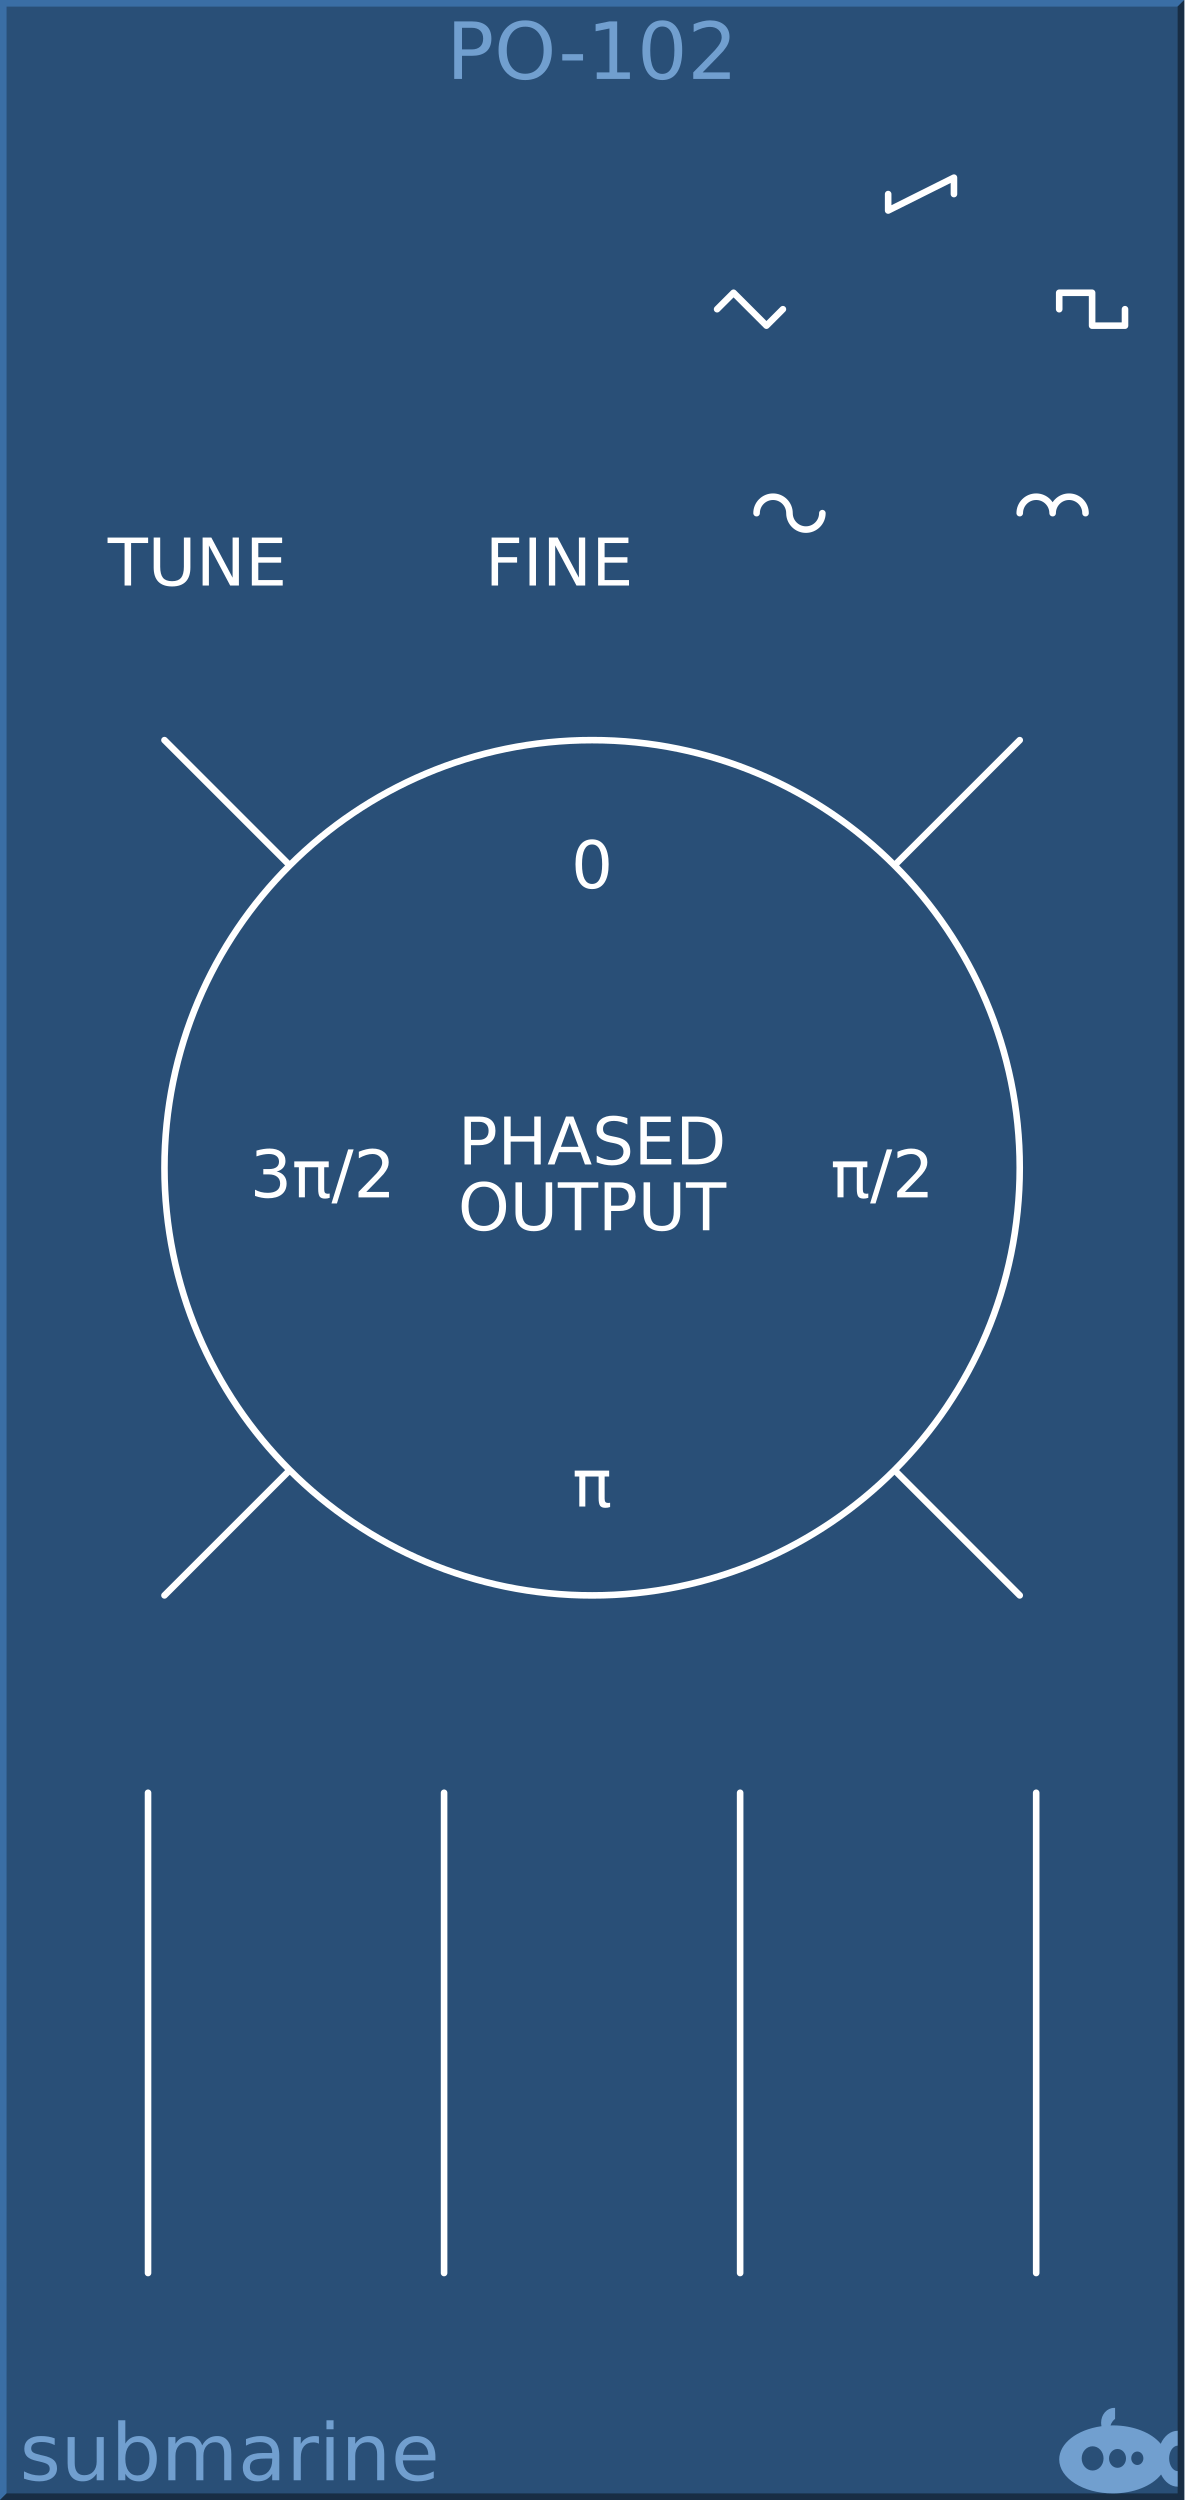
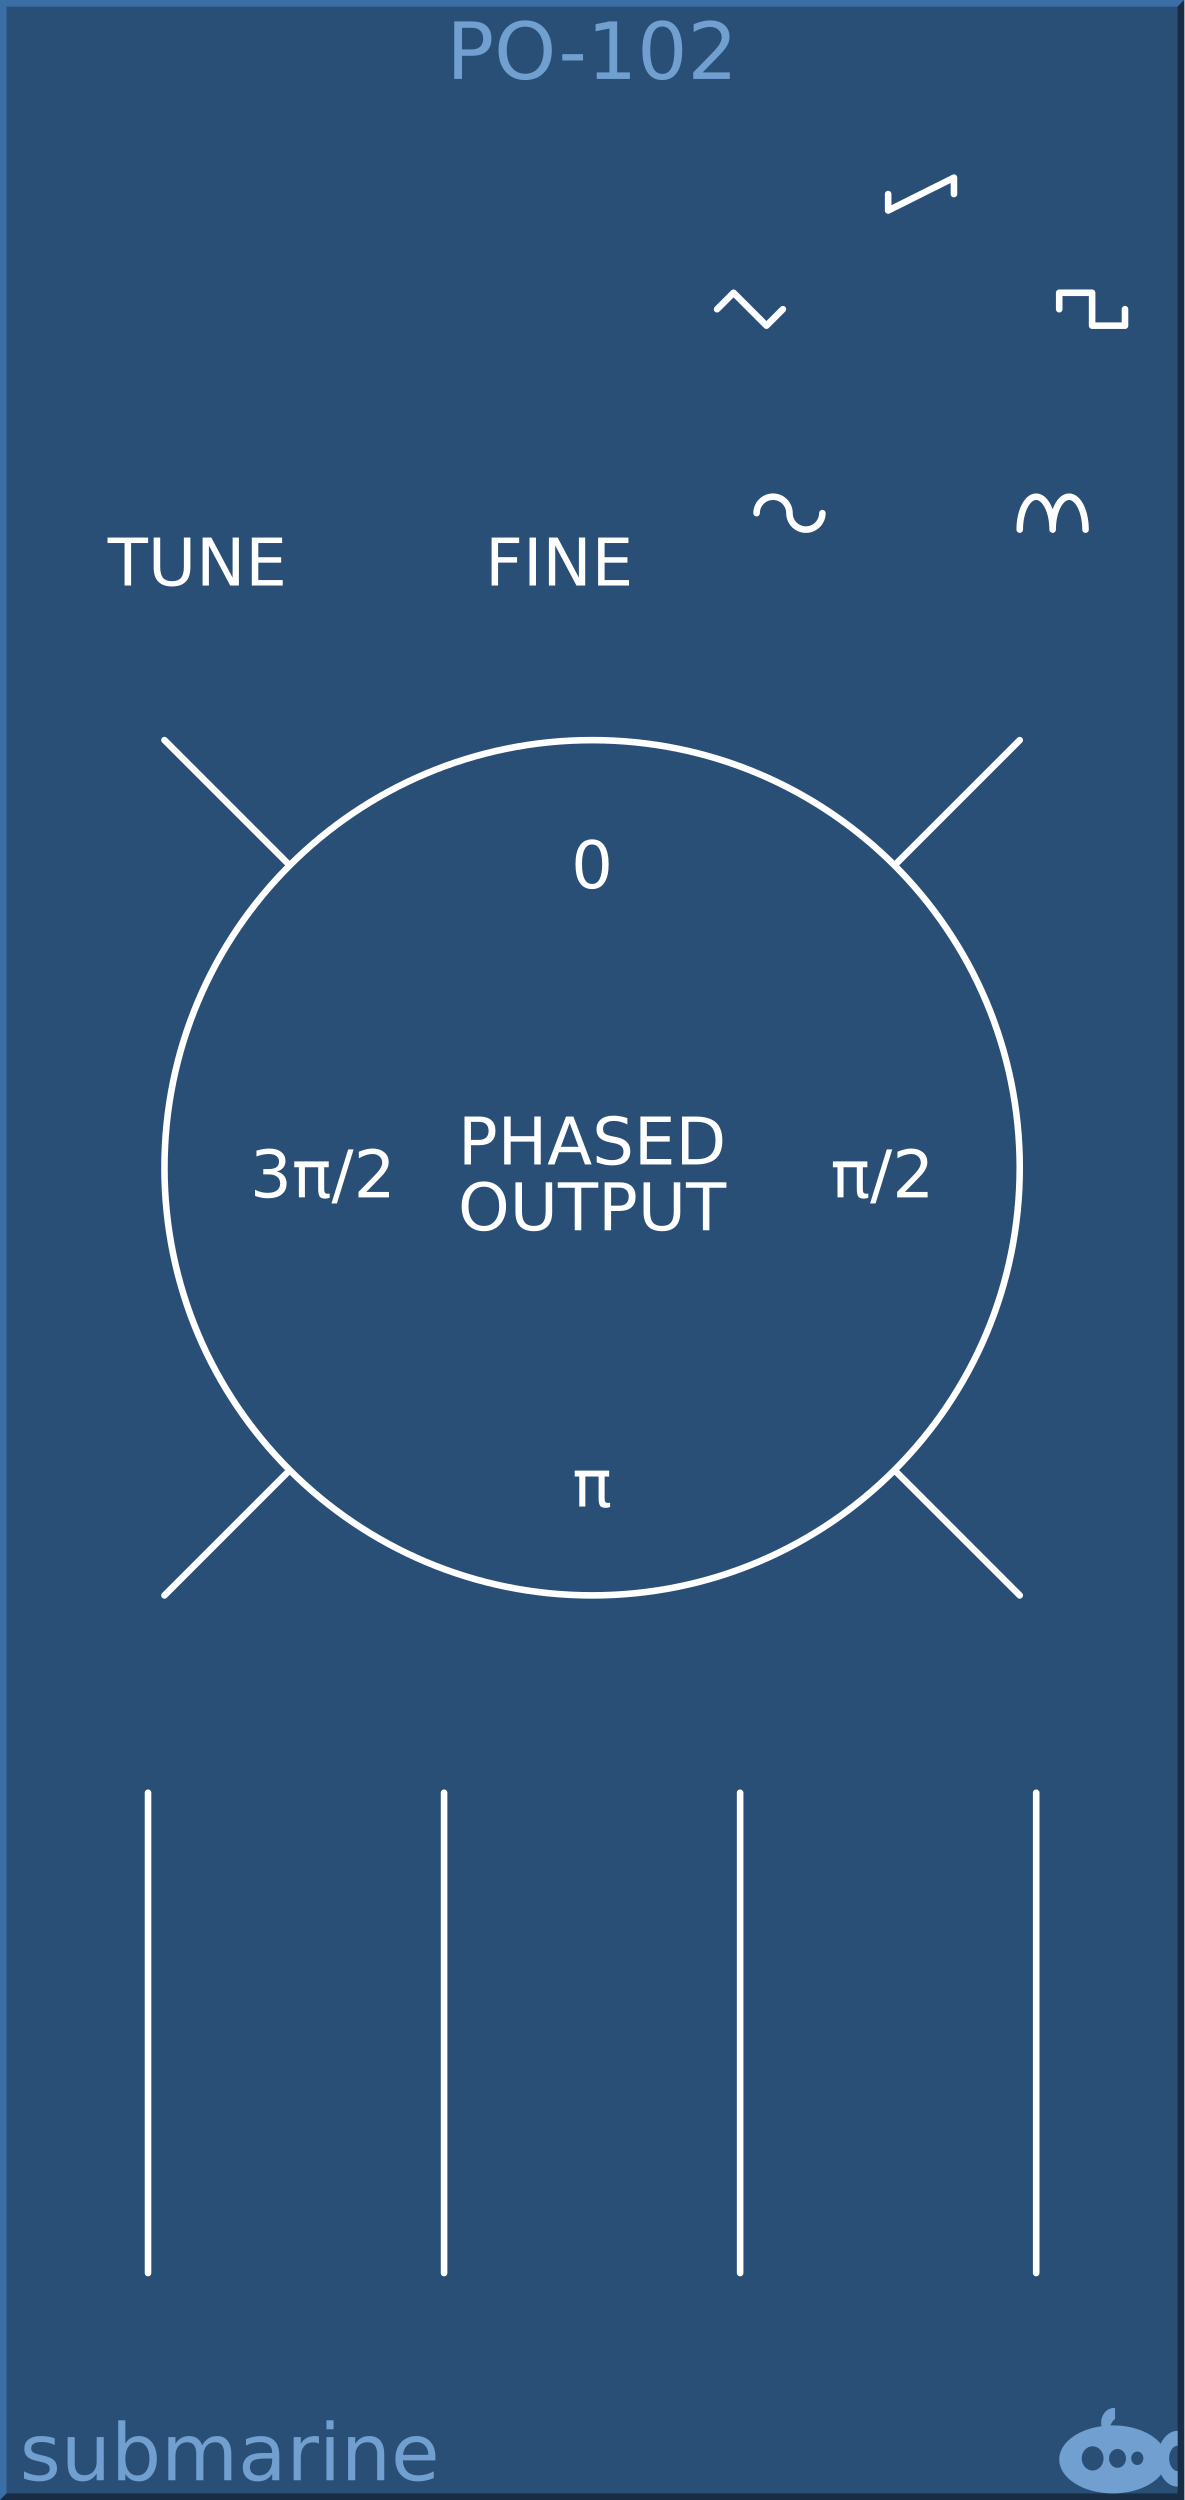
<svg xmlns="http://www.w3.org/2000/svg" id="svg4226" version="1.1" height="380px" width="180px">
  <defs id="defs57" />
  <g id="background">
    <path id="rect4255" d="m 0,0 180,0 0,380 -180,0 z" style="fill:#294f77;stroke:none" />
    <path id="path4230" d="M 0,380 0,0 180,0 179,1 1,1 1,379 Z" style="fill:#3a6ea5;fill-rule:nonzero;stroke:none" />
    <path id="path4232" d="m 0,380 180,0 0,-380 -1,1 0,378 -178,0 z" style="fill:#182d44;fill-rule:nonzero;stroke:none" />
  </g>
  <g style="font-size:12px;font-family:'DejaVu Sans';fill:#719fcf" font-size="12" id="logo">
    <path id="path4136" d="m 169.354,366 a 1.985,2.252 0 0 0 -1.985,2.252 1.985,2.252 0 0 0 0.059,0.532 A 8.169,5.169 0 0 0 161,373.831 8.169,5.169 0 0 0 169.169,379 8.169,5.169 0 0 0 176.483,376.12 3.046,4.248 0 0 0 179,377.976 l 0,-2.358 a 1.338,1.945 0 0 1 -1.292,-1.942 1.338,1.945 0 0 1 1.292,-1.943 l 0,-2.254 a 3.046,4.248 0 0 0 -2.574,1.979 8.169,5.169 0 0 0 -7.257,-2.798 8.169,5.169 0 0 0 -0.373,0.012 1.754,2.047 0 0 1 0.696,-1.002 l 0,-1.666 A 1.985,2.252 0 0 0 169.354,366 Z m -3.277,5.835 a 1.662,1.843 0 0 1 1.662,1.843 1.662,1.843 0 0 1 -1.662,1.843 1.662,1.843 0 0 1 -1.661,-1.843 1.662,1.843 0 0 1 1.661,-1.843 z m 3.785,0.409 a 1.292,1.433 0 0 1 1.292,1.433 1.292,1.433 0 0 1 -1.292,1.433 1.292,1.433 0 0 1 -1.292,-1.433 1.292,1.433 0 0 1 1.292,-1.433 z m 3.009,0.389 a 0.923,1.024 0 0 1 0.923,1.024 0.923,1.024 0 0 1 -0.923,1.024 0.923,1.024 0 0 1 -0.923,-1.024 0.923,1.024 0 0 1 0.923,-1.024 z" />
    <g id="text4236" style="">
      <path id="path63" style="" d="m 8.314,370.631 0,1.02 q -0.457,-0.234 -0.949,-0.352 -0.492,-0.117 -1.02,-0.117 -0.803,0 -1.207,0.246 -0.398,0.246 -0.398,0.738 0,0.375 0.287,0.592 0.287,0.211 1.154,0.404 l 0.369,0.082 q 1.148,0.246 1.629,0.697 0.486,0.445 0.486,1.248 0,0.914 -0.727,1.447 -0.721,0.533 -1.986,0.533 -0.527,0 -1.102,-0.105 -0.568,-0.1 -1.201,-0.305 l 0,-1.113 q 0.598,0.311 1.178,0.469 0.58,0.152 1.148,0.152 0.762,0 1.172,-0.258 0.41,-0.264 0.41,-0.738 0,-0.439 -0.299,-0.674 -0.293,-0.234 -1.295,-0.451 l -0.375,-0.088 q -1.002,-0.211 -1.447,-0.645 -0.445,-0.439 -0.445,-1.201 0,-0.926 0.656,-1.43 0.656,-0.504 1.863,-0.504 0.598,0 1.125,0.088 0.527,0.088 0.973,0.264 z" />
      <path id="path65" style="" d="m 10.277,374.41 0,-3.973 1.078,0 0,3.932 q 0,0.932 0.363,1.4 0.363,0.463 1.09,0.463 0.873,0 1.377,-0.557 0.51,-0.557 0.51,-1.518 l 0,-3.721 1.078,0 0,6.562 -1.078,0 0,-1.008 q -0.393,0.598 -0.914,0.891 -0.516,0.287 -1.201,0.287 -1.131,0 -1.717,-0.703 -0.586,-0.703 -0.586,-2.057 z m 2.713,-4.131 0,0 z" />
      <path id="path67" style="" d="m 22.717,373.725 q 0,-1.189 -0.492,-1.863 -0.486,-0.68 -1.342,-0.68 -0.855,0 -1.348,0.68 -0.486,0.674 -0.486,1.863 0,1.189 0.486,1.869 0.492,0.674 1.348,0.674 0.855,0 1.342,-0.674 0.492,-0.68 0.492,-1.869 z m -3.668,-2.291 q 0.34,-0.586 0.855,-0.867 0.521,-0.287 1.242,-0.287 1.195,0 1.939,0.949 0.75,0.949 0.75,2.496 0,1.547 -0.75,2.496 -0.744,0.949 -1.939,0.949 -0.721,0 -1.242,-0.281 -0.516,-0.287 -0.855,-0.873 l 0,0.984 -1.084,0 0,-9.117 1.084,0 0,3.551 z" />
      <path id="path69" style="" d="m 30.732,371.697 q 0.404,-0.727 0.967,-1.072 0.562,-0.346 1.324,-0.346 1.025,0 1.582,0.721 0.557,0.715 0.557,2.039 l 0,3.961 -1.084,0 0,-3.926 q 0,-0.943 -0.334,-1.4 -0.334,-0.457 -1.02,-0.457 -0.838,0 -1.324,0.557 -0.486,0.557 -0.486,1.518 l 0,3.709 -1.084,0 0,-3.926 q 0,-0.949 -0.334,-1.4 -0.334,-0.457 -1.031,-0.457 -0.826,0 -1.312,0.562 -0.486,0.557 -0.486,1.512 l 0,3.709 -1.084,0 0,-6.562 1.084,0 0,1.02 q 0.369,-0.604 0.885,-0.891 0.516,-0.287 1.225,-0.287 0.715,0 1.213,0.363 0.504,0.363 0.744,1.055 z" />
      <path id="path71" style="" d="m 40.301,373.701 q -1.307,0 -1.811,0.299 -0.504,0.299 -0.504,1.02 0,0.574 0.375,0.914 0.381,0.334 1.031,0.334 0.896,0 1.436,-0.633 0.545,-0.639 0.545,-1.693 l 0,-0.24 -1.072,0 z m 2.15,-0.445 0,3.744 -1.078,0 0,-0.996 q -0.369,0.598 -0.92,0.885 -0.551,0.281 -1.348,0.281 -1.008,0 -1.605,-0.562 -0.592,-0.568 -0.592,-1.518 0,-1.107 0.738,-1.67 0.744,-0.562 2.215,-0.562 l 1.512,0 0,-0.105 q 0,-0.744 -0.492,-1.148 -0.486,-0.41 -1.371,-0.41 -0.562,0 -1.096,0.135 -0.533,0.135 -1.025,0.404 l 0,-0.996 q 0.592,-0.229 1.148,-0.34 0.557,-0.117 1.084,-0.117 1.424,0 2.127,0.738 0.703,0.738 0.703,2.238 z" />
      <path id="path73" style="" d="m 48.48,371.445 q -0.182,-0.105 -0.398,-0.152 -0.211,-0.053 -0.469,-0.053 -0.914,0 -1.406,0.598 -0.486,0.592 -0.486,1.705 l 0,3.457 -1.084,0 0,-6.562 1.084,0 0,1.02 q 0.34,-0.598 0.885,-0.885 0.545,-0.293 1.324,-0.293 0.111,0 0.246,0.018 0.135,0.012 0.299,0.041 l 0.006,1.107 z" />
      <path id="path75" style="" d="m 49.623,370.438 1.078,0 0,6.562 -1.078,0 0,-6.562 z m 0,-2.555 1.078,0 0,1.365 -1.078,0 0,-1.365 z" />
      <path id="path77" style="" d="m 58.406,373.039 0,3.961 -1.078,0 0,-3.926 q 0,-0.932 -0.363,-1.395 -0.363,-0.463 -1.09,-0.463 -0.873,0 -1.377,0.557 -0.504,0.557 -0.504,1.518 l 0,3.709 -1.084,0 0,-6.562 1.084,0 0,1.02 q 0.387,-0.592 0.908,-0.885 0.527,-0.293 1.213,-0.293 1.131,0 1.711,0.703 0.58,0.697 0.58,2.057 z" />
      <path id="path79" style="" d="m 66.182,373.449 0,0.527 -4.957,0 q 0.07,1.113 0.668,1.699 0.604,0.58 1.676,0.58 0.621,0 1.201,-0.152 0.586,-0.152 1.16,-0.457 l 0,1.02 q -0.58,0.246 -1.189,0.375 -0.609,0.129 -1.236,0.129 -1.57,0 -2.49,-0.914 -0.914,-0.914 -0.914,-2.473 0,-1.611 0.867,-2.555 0.873,-0.949 2.35,-0.949 1.324,0 2.092,0.855 0.773,0.85 0.773,2.314 z m -1.078,-0.316 q -0.012,-0.885 -0.498,-1.412 -0.48,-0.527 -1.277,-0.527 -0.902,0 -1.447,0.51 -0.539,0.51 -0.621,1.436 l 3.844,-0.006 z" />
    </g>
    <g id="text10" style="text-anchor:middle">
      <path id="path82" style="text-anchor:middle" d="m 70.225,4.225 0,3.287 1.488,0 q 0.826,0 1.277,-0.428 0.451,-0.428 0.451,-1.219 0,-0.785 -0.451,-1.213 -0.451,-0.428 -1.277,-0.428 l -1.488,0 z m -1.184,-0.973 2.672,0 q 1.471,0 2.221,0.668 0.756,0.662 0.756,1.945 0,1.295 -0.756,1.957 -0.75,0.662 -2.221,0.662 l -1.488,0 0,3.516 -1.184,0 0,-8.748 z" />
      <path id="path84" style="text-anchor:middle" d="m 79.834,4.055 q -1.289,0 -2.051,0.961 -0.756,0.961 -0.756,2.619 0,1.652 0.756,2.613 0.762,0.961 2.051,0.961 1.289,0 2.039,-0.961 0.756,-0.961 0.756,-2.613 0,-1.658 -0.756,-2.619 -0.75,-0.961 -2.039,-0.961 z m 0,-0.961 q 1.84,0 2.941,1.236 1.102,1.23 1.102,3.305 0,2.068 -1.102,3.305 -1.102,1.23 -2.941,1.23 -1.846,0 -2.953,-1.23 -1.102,-1.23 -1.102,-3.305 0,-2.074 1.102,-3.305 Q 77.988,3.094 79.834,3.094 Z" />
      <path id="path86" style="text-anchor:middle" d="m 85.465,8.232 3.158,0 0,0.961 -3.158,0 0,-0.961 z" />
      <path id="path88" style="text-anchor:middle" d="m 90.703,11.004 1.934,0 0,-6.674 -2.104,0.422 0,-1.078 2.092,-0.422 1.184,0 0,7.752 1.934,0 0,0.996 -5.039,0 0,-0.996 z" />
      <path id="path90" style="text-anchor:middle" d="m 100.67,4.031 q -0.914,0 -1.377,0.902 -0.457,0.896 -0.457,2.701 0,1.799 0.457,2.701 0.463,0.896 1.377,0.896 0.92,0 1.377,-0.896 0.463,-0.902 0.463,-2.701 0,-1.805 -0.463,-2.701 Q 101.59,4.031 100.67,4.031 Z m 0,-0.938 q 1.471,0 2.244,1.166 0.779,1.16 0.779,3.375 0,2.209 -0.779,3.375 -0.773,1.16 -2.244,1.16 -1.471,0 -2.25,-1.16 -0.773,-1.166 -0.773,-3.375 0,-2.215 0.773,-3.375 Q 99.199,3.094 100.67,3.094 Z" />
      <path id="path92" style="text-anchor:middle" d="m 106.799,11.004 4.131,0 0,0.996 -5.555,0 0,-0.996 q 0.674,-0.697 1.834,-1.869 1.166,-1.178 1.465,-1.518 0.568,-0.639 0.791,-1.078 0.229,-0.445 0.229,-0.873 0,-0.697 -0.492,-1.137 -0.486,-0.439 -1.271,-0.439 -0.557,0 -1.178,0.193 -0.615,0.193 -1.318,0.586 l 0,-1.195 q 0.715,-0.287 1.336,-0.434 0.621,-0.146 1.137,-0.146 1.359,0 2.168,0.68 0.809,0.68 0.809,1.816 0,0.539 -0.205,1.025 -0.199,0.48 -0.732,1.137 -0.146,0.17 -0.932,0.984 -0.785,0.809 -2.215,2.268 z" />
    </g>
  </g>
  <g style="font-size:10px;font-family:'DejaVu Sans';fill:none;stroke:#ffffff;stroke-width:1;stroke-linecap:round;stroke-linejoin:round" font-size="10" id="group1">
    <path id="line13" d="M 155,112.5 25,242.5" style="" />
    <path id="line15" d="m 25,112.5 130,130" style="" />
    <path id="circle17" d="m 155,177.5 a 65,65 0 0 1 -65,65 65,65 0 0 1 -65,-65 65,65 0 0 1 65,-65 65,65 0 0 1 65,65 z" style="fill:#294f77" />
    <path id="line19" d="m 22.5,272.5 0,73" style="" />
    <path id="line21" d="m 67.5,272.5 0,73" style="" />
    <path id="line23" d="m 112.5,272.5 0,73" style="" />
    <path id="line25" d="m 157.5,272.5 0,73" style="" />
    <path id="path27" d="m 140,58 m -25,20 a 2.5,2.5 0 0 1 5,0 2.5,2.5 0 0 0 5,0" />
    <path id="path29" d="m 140,58 m -31,-11 2.5,-2.5 5,5 2.5,-2.5" />
    <path id="path31" d="m 140,58 m -5,-28.5 0,2.5 10,-5 0,2.5" />
    <path id="path33" d="m 140,58 m 21,-11 0,-2.5 5,0 0,5 5,0 0,-2.5" />
-     <path id="path35" d="m 140,58 m 15,20 a 2.5,2.5 0 0 1 5,0 2.5,2.5 0 0 1 5,0" />
+     <path id="path35" d="m 140,58 m 15,22.5 a 2.5,5 0 0 1 5,0 2.5,5 0 0 1 5,0" />
    <g style="fill:#ffffff;stroke:none" id="g37">
      <g id="text39" style="text-anchor:middle">
        <path id="path102" style="text-anchor:middle" d="m 16.348,81.71 6.167,0 0,0.83 -2.588,0 0,6.46 -0.991,0 0,-6.46 -2.588,0 0,-0.83 z" />
        <path id="path104" style="text-anchor:middle" d="m 23.359,81.71 0.991,0 0,4.429 q 0,1.172 0.425,1.689 0.425,0.513 1.377,0.513 0.947,0 1.372,-0.513 0.425,-0.518 0.425,-1.689 l 0,-4.429 0.991,0 0,4.551 q 0,1.426 -0.708,2.153 -0.703,0.728 -2.08,0.728 -1.382,0 -2.09,-0.728 -0.703,-0.728 -0.703,-2.153 l 0,-4.551 z" />
        <path id="path106" style="text-anchor:middle" d="m 30.796,81.71 1.328,0 3.232,6.099 0,-6.099 0.957,0 0,7.29 -1.328,0 -3.232,-6.099 0,6.099 -0.957,0 0,-7.29 z" />
        <path id="path108" style="text-anchor:middle" d="m 38.276,81.71 4.609,0 0,0.83 -3.623,0 0,2.158 3.472,0 0,0.83 -3.472,0 0,2.642 3.711,0 0,0.83 -4.697,0 0,-7.29 z" />
      </g>
      <g id="text41" style="text-anchor:middle">
        <path id="path111" style="text-anchor:middle" d="m 74.722,81.71 4.189,0 0,0.83 -3.203,0 0,2.148 2.891,0 0,0.83 -2.891,0 0,3.481 -0.986,0 0,-7.29 z" />
        <path id="path113" style="text-anchor:middle" d="m 80.483,81.71 0.986,0 0,7.29 -0.986,0 0,-7.29 z" />
        <path id="path115" style="text-anchor:middle" d="m 83.433,81.71 1.328,0 3.232,6.099 0,-6.099 0.957,0 0,7.29 -1.328,0 -3.232,-6.099 0,6.099 -0.957,0 0,-7.29 z" />
        <path id="path117" style="text-anchor:middle" d="m 90.913,81.71 4.609,0 0,0.83 -3.623,0 0,2.158 3.472,0 0,0.83 -3.472,0 0,2.642 3.711,0 0,0.83 -4.697,0 0,-7.29 z" />
      </g>
      <g id="text43" style="text-anchor:middle">
        <path id="path120" style="text-anchor:middle" d="m 71.587,170.521 0,2.739 1.24,0 q 0.688,0 1.064,-0.356 0.376,-0.356 0.376,-1.016 0,-0.654 -0.376,-1.011 -0.376,-0.356 -1.064,-0.356 l -1.24,0 z m -0.986,-0.811 2.227,0 q 1.226,0 1.851,0.557 0.63,0.552 0.63,1.621 0,1.079 -0.63,1.631 -0.625,0.552 -1.851,0.552 l -1.24,0 0,2.93 -0.986,0 0,-7.29 z" />
        <path id="path122" style="text-anchor:middle" d="m 76.636,169.71 0.986,0 0,2.988 3.584,0 0,-2.988 0.986,0 0,7.29 -0.986,0 0,-3.472 -3.584,0 0,3.472 -0.986,0 0,-7.29 z" />
        <path id="path124" style="text-anchor:middle" d="m 86.592,170.682 -1.338,3.628 2.681,0 -1.343,-3.628 z m -0.557,-0.972 1.118,0 2.778,7.29 -1.025,0 -0.664,-1.87 -3.286,0 -0.664,1.87 -1.04,0 2.783,-7.29 z" />
        <path id="path126" style="text-anchor:middle" d="m 95.361,169.949 0,0.962 q -0.562,-0.269 -1.06,-0.4 -0.498,-0.132 -0.962,-0.132 -0.806,0 -1.245,0.312 -0.435,0.312 -0.435,0.889 0,0.483 0.288,0.732 0.293,0.244 1.104,0.396 l 0.596,0.122 q 1.104,0.21 1.626,0.742 0.527,0.527 0.527,1.416 0,1.06 -0.713,1.606 -0.708,0.547 -2.08,0.547 -0.518,0 -1.104,-0.117 -0.581,-0.117 -1.206,-0.347 l 0,-1.016 q 0.601,0.337 1.177,0.508 0.576,0.171 1.133,0.171 0.845,0 1.304,-0.332 0.459,-0.332 0.459,-0.947 0,-0.537 -0.332,-0.84 -0.327,-0.303 -1.079,-0.454 l -0.601,-0.117 q -1.104,-0.22 -1.597,-0.688 -0.493,-0.469 -0.493,-1.304 0,-0.967 0.679,-1.523 0.684,-0.557 1.88,-0.557 0.513,0 1.045,0.093 0.532,0.093 1.089,0.278 z" />
        <path id="path128" style="text-anchor:middle" d="m 97.339,169.71 4.609,0 0,0.83 -3.623,0 0,2.158 3.472,0 0,0.83 -3.472,0 0,2.642 3.711,0 0,0.83 -4.697,0 0,-7.29 z" />
        <path id="path130" style="text-anchor:middle" d="m 104.653,170.521 0,5.669 1.191,0 q 1.509,0 2.207,-0.684 0.703,-0.684 0.703,-2.158 0,-1.465 -0.703,-2.144 -0.698,-0.684 -2.207,-0.684 l -1.191,0 z m -0.986,-0.811 2.026,0 q 2.119,0 3.11,0.884 0.991,0.879 0.991,2.754 0,1.885 -0.996,2.769 Q 107.803,177 105.693,177 l -2.026,0 0,-7.29 z" />
      </g>
      <g id="text45" style="text-anchor:middle">
        <path id="path133" style="text-anchor:middle" d="m 73.55,180.379 q -1.074,0 -1.709,0.801 -0.63,0.801 -0.63,2.183 0,1.377 0.63,2.178 0.635,0.801 1.709,0.801 1.074,0 1.699,-0.801 0.63,-0.801 0.63,-2.178 0,-1.382 -0.63,-2.183 -0.625,-0.801 -1.699,-0.801 z m 0,-0.801 q 1.533,0 2.451,1.03 0.918,1.025 0.918,2.754 0,1.724 -0.918,2.754 -0.918,1.025 -2.451,1.025 -1.538,0 -2.461,-1.025 -0.918,-1.025 -0.918,-2.754 0,-1.729 0.918,-2.754 0.923,-1.03 2.461,-1.03 z" />
        <path id="path135" style="text-anchor:middle" d="m 78.35,179.71 0.991,0 0,4.429 q 0,1.172 0.425,1.689 0.425,0.513 1.377,0.513 0.947,0 1.372,-0.513 0.425,-0.518 0.425,-1.689 l 0,-4.429 0.991,0 0,4.551 q 0,1.426 -0.708,2.153 -0.703,0.728 -2.08,0.728 -1.382,0 -2.09,-0.728 -0.703,-0.728 -0.703,-2.153 l 0,-4.551 z" />
        <path id="path137" style="text-anchor:middle" d="m 84.775,179.71 6.167,0 0,0.83 -2.588,0 0,6.46 -0.991,0 0,-6.46 -2.588,0 0,-0.83 z" />
        <path id="path139" style="text-anchor:middle" d="m 92.886,180.521 0,2.739 1.24,0 q 0.688,0 1.064,-0.356 0.376,-0.356 0.376,-1.016 0,-0.654 -0.376,-1.011 -0.376,-0.356 -1.064,-0.356 l -1.24,0 z m -0.986,-0.811 2.227,0 q 1.226,0 1.851,0.557 0.63,0.552 0.63,1.621 0,1.079 -0.63,1.631 -0.625,0.552 -1.851,0.552 l -1.24,0 0,2.93 -0.986,0 0,-7.29 z" />
        <path id="path141" style="text-anchor:middle" d="m 97.822,179.71 0.991,0 0,4.429 q 0,1.172 0.425,1.689 0.425,0.513 1.377,0.513 0.947,0 1.372,-0.513 0.425,-0.518 0.425,-1.689 l 0,-4.429 0.991,0 0,4.551 q 0,1.426 -0.708,2.153 -0.703,0.728 -2.08,0.728 -1.382,0 -2.09,-0.728 -0.703,-0.728 -0.703,-2.153 l 0,-4.551 z" />
        <path id="path143" style="text-anchor:middle" d="m 104.248,179.71 6.167,0 0,0.83 -2.588,0 0,6.46 -0.991,0 0,-6.46 -2.588,0 0,-0.83 z" />
      </g>
      <g id="text47" style="text-anchor:middle">
        <path id="path146" style="text-anchor:middle" d="m 89.995,128.359 q -0.762,0 -1.147,0.752 -0.381,0.747 -0.381,2.251 0,1.499 0.381,2.251 0.386,0.747 1.147,0.747 0.767,0 1.147,-0.747 0.386,-0.752 0.386,-2.251 0,-1.504 -0.386,-2.251 -0.381,-0.752 -1.147,-0.752 z m 0,-0.781 q 1.226,0 1.87,0.972 0.649,0.967 0.649,2.812 0,1.841 -0.649,2.812 -0.645,0.967 -1.87,0.967 -1.226,0 -1.875,-0.967 -0.645,-0.972 -0.645,-2.812 0,-1.846 0.645,-2.812 0.649,-0.972 1.875,-0.972 z" />
      </g>
      <g id="text49" style="text-anchor:middle">
        <path id="path149" style="text-anchor:middle" d="m 87.354,223.531 5.239,0 0,0.898 -0.688,0 0,3.359 q 0,0.352 0.117,0.508 0.122,0.151 0.391,0.151 0.073,0 0.181,-0.01 0.107,-0.015 0.142,-0.019 l 0,0.649 q -0.171,0.064 -0.352,0.093 -0.181,0.029 -0.361,0.029 -0.586,0 -0.811,-0.317 -0.225,-0.322 -0.225,-1.182 l 0,-3.262 -2.017,0 0,4.57 -0.918,0 0,-4.57 -0.698,0 0,-0.898 z" />
      </g>
      <g id="text51" style="text-anchor:start">
        <path id="path152" style="text-anchor:start" d="m 42.058,178.069 q 0.708,0.151 1.104,0.63 0.4,0.479 0.4,1.182 0,1.079 -0.742,1.67 -0.742,0.591 -2.109,0.591 -0.459,0 -0.947,-0.093 -0.483,-0.088 -1.001,-0.269 l 0,-0.952 q 0.41,0.239 0.898,0.361 0.488,0.122 1.021,0.122 0.928,0 1.411,-0.366 0.488,-0.366 0.488,-1.064 0,-0.645 -0.454,-1.006 -0.449,-0.366 -1.255,-0.366 l -0.85,0 0,-0.811 0.889,0 q 0.728,0 1.113,-0.288 0.386,-0.293 0.386,-0.84 0,-0.562 -0.4,-0.859 -0.396,-0.303 -1.138,-0.303 -0.405,0 -0.869,0.088 -0.464,0.088 -1.021,0.273 l 0,-0.879 q 0.562,-0.156 1.05,-0.234 0.493,-0.078 0.928,-0.078 1.123,0 1.777,0.513 0.654,0.508 0.654,1.377 0,0.605 -0.347,1.025 -0.347,0.415 -0.986,0.576 z" />
        <path id="path154" style="text-anchor:start" d="m 44.729,176.531 5.239,0 0,0.898 -0.688,0 0,3.359 q 0,0.352 0.117,0.508 0.122,0.151 0.391,0.151 0.073,0 0.181,-0.01 0.107,-0.015 0.142,-0.019 l 0,0.649 q -0.171,0.064 -0.352,0.093 -0.181,0.029 -0.361,0.029 -0.586,0 -0.811,-0.317 -0.225,-0.322 -0.225,-1.182 l 0,-3.262 -2.017,0 0,4.57 -0.918,0 0,-4.57 -0.698,0 0,-0.898 z" />
        <path id="path156" style="text-anchor:start" d="m 52.922,174.71 0.83,0 -2.539,8.218 -0.83,0 2.539,-8.218 z" />
        <path id="path158" style="text-anchor:start" d="m 55.681,181.17 3.442,0 0,0.83 -4.629,0 0,-0.83 q 0.562,-0.581 1.528,-1.558 0.972,-0.981 1.221,-1.265 0.474,-0.532 0.659,-0.898 0.19,-0.371 0.19,-0.728 0,-0.581 -0.41,-0.947 -0.405,-0.366 -1.06,-0.366 -0.464,0 -0.981,0.161 -0.513,0.161 -1.099,0.488 l 0,-0.996 q 0.596,-0.239 1.113,-0.361 0.518,-0.122 0.947,-0.122 1.133,0 1.807,0.566 0.674,0.566 0.674,1.514 0,0.449 -0.171,0.855 -0.166,0.4 -0.61,0.947 -0.122,0.142 -0.776,0.82 -0.654,0.674 -1.846,1.89 z" />
      </g>
      <g id="text53" style="text-anchor:end">
        <path id="path161" style="text-anchor:end" d="m 126.6,176.531 5.239,0 0,0.898 -0.688,0 0,3.359 q 0,0.352 0.117,0.508 0.122,0.151 0.391,0.151 0.073,0 0.181,-0.01 0.107,-0.015 0.142,-0.019 l 0,0.649 q -0.171,0.064 -0.352,0.093 -0.181,0.029 -0.361,0.029 -0.586,0 -0.811,-0.317 -0.225,-0.322 -0.225,-1.182 l 0,-3.262 -2.017,0 0,4.57 -0.918,0 0,-4.57 -0.698,0 0,-0.898 z" />
        <path id="path163" style="text-anchor:end" d="m 134.793,174.71 0.83,0 -2.539,8.218 -0.83,0 2.539,-8.218 z" />
        <path id="path165" style="text-anchor:end" d="m 137.552,181.17 3.442,0 0,0.83 -4.629,0 0,-0.83 q 0.562,-0.581 1.528,-1.558 0.972,-0.981 1.221,-1.265 0.474,-0.532 0.659,-0.898 0.19,-0.371 0.19,-0.728 0,-0.581 -0.41,-0.947 -0.405,-0.366 -1.06,-0.366 -0.464,0 -0.981,0.161 -0.513,0.161 -1.099,0.488 l 0,-0.996 q 0.596,-0.239 1.113,-0.361 0.518,-0.122 0.947,-0.122 1.133,0 1.807,0.566 0.674,0.566 0.674,1.514 0,0.449 -0.171,0.855 -0.166,0.4 -0.61,0.947 -0.122,0.142 -0.776,0.82 -0.654,0.674 -1.846,1.89 z" />
      </g>
    </g>
  </g>
</svg>
